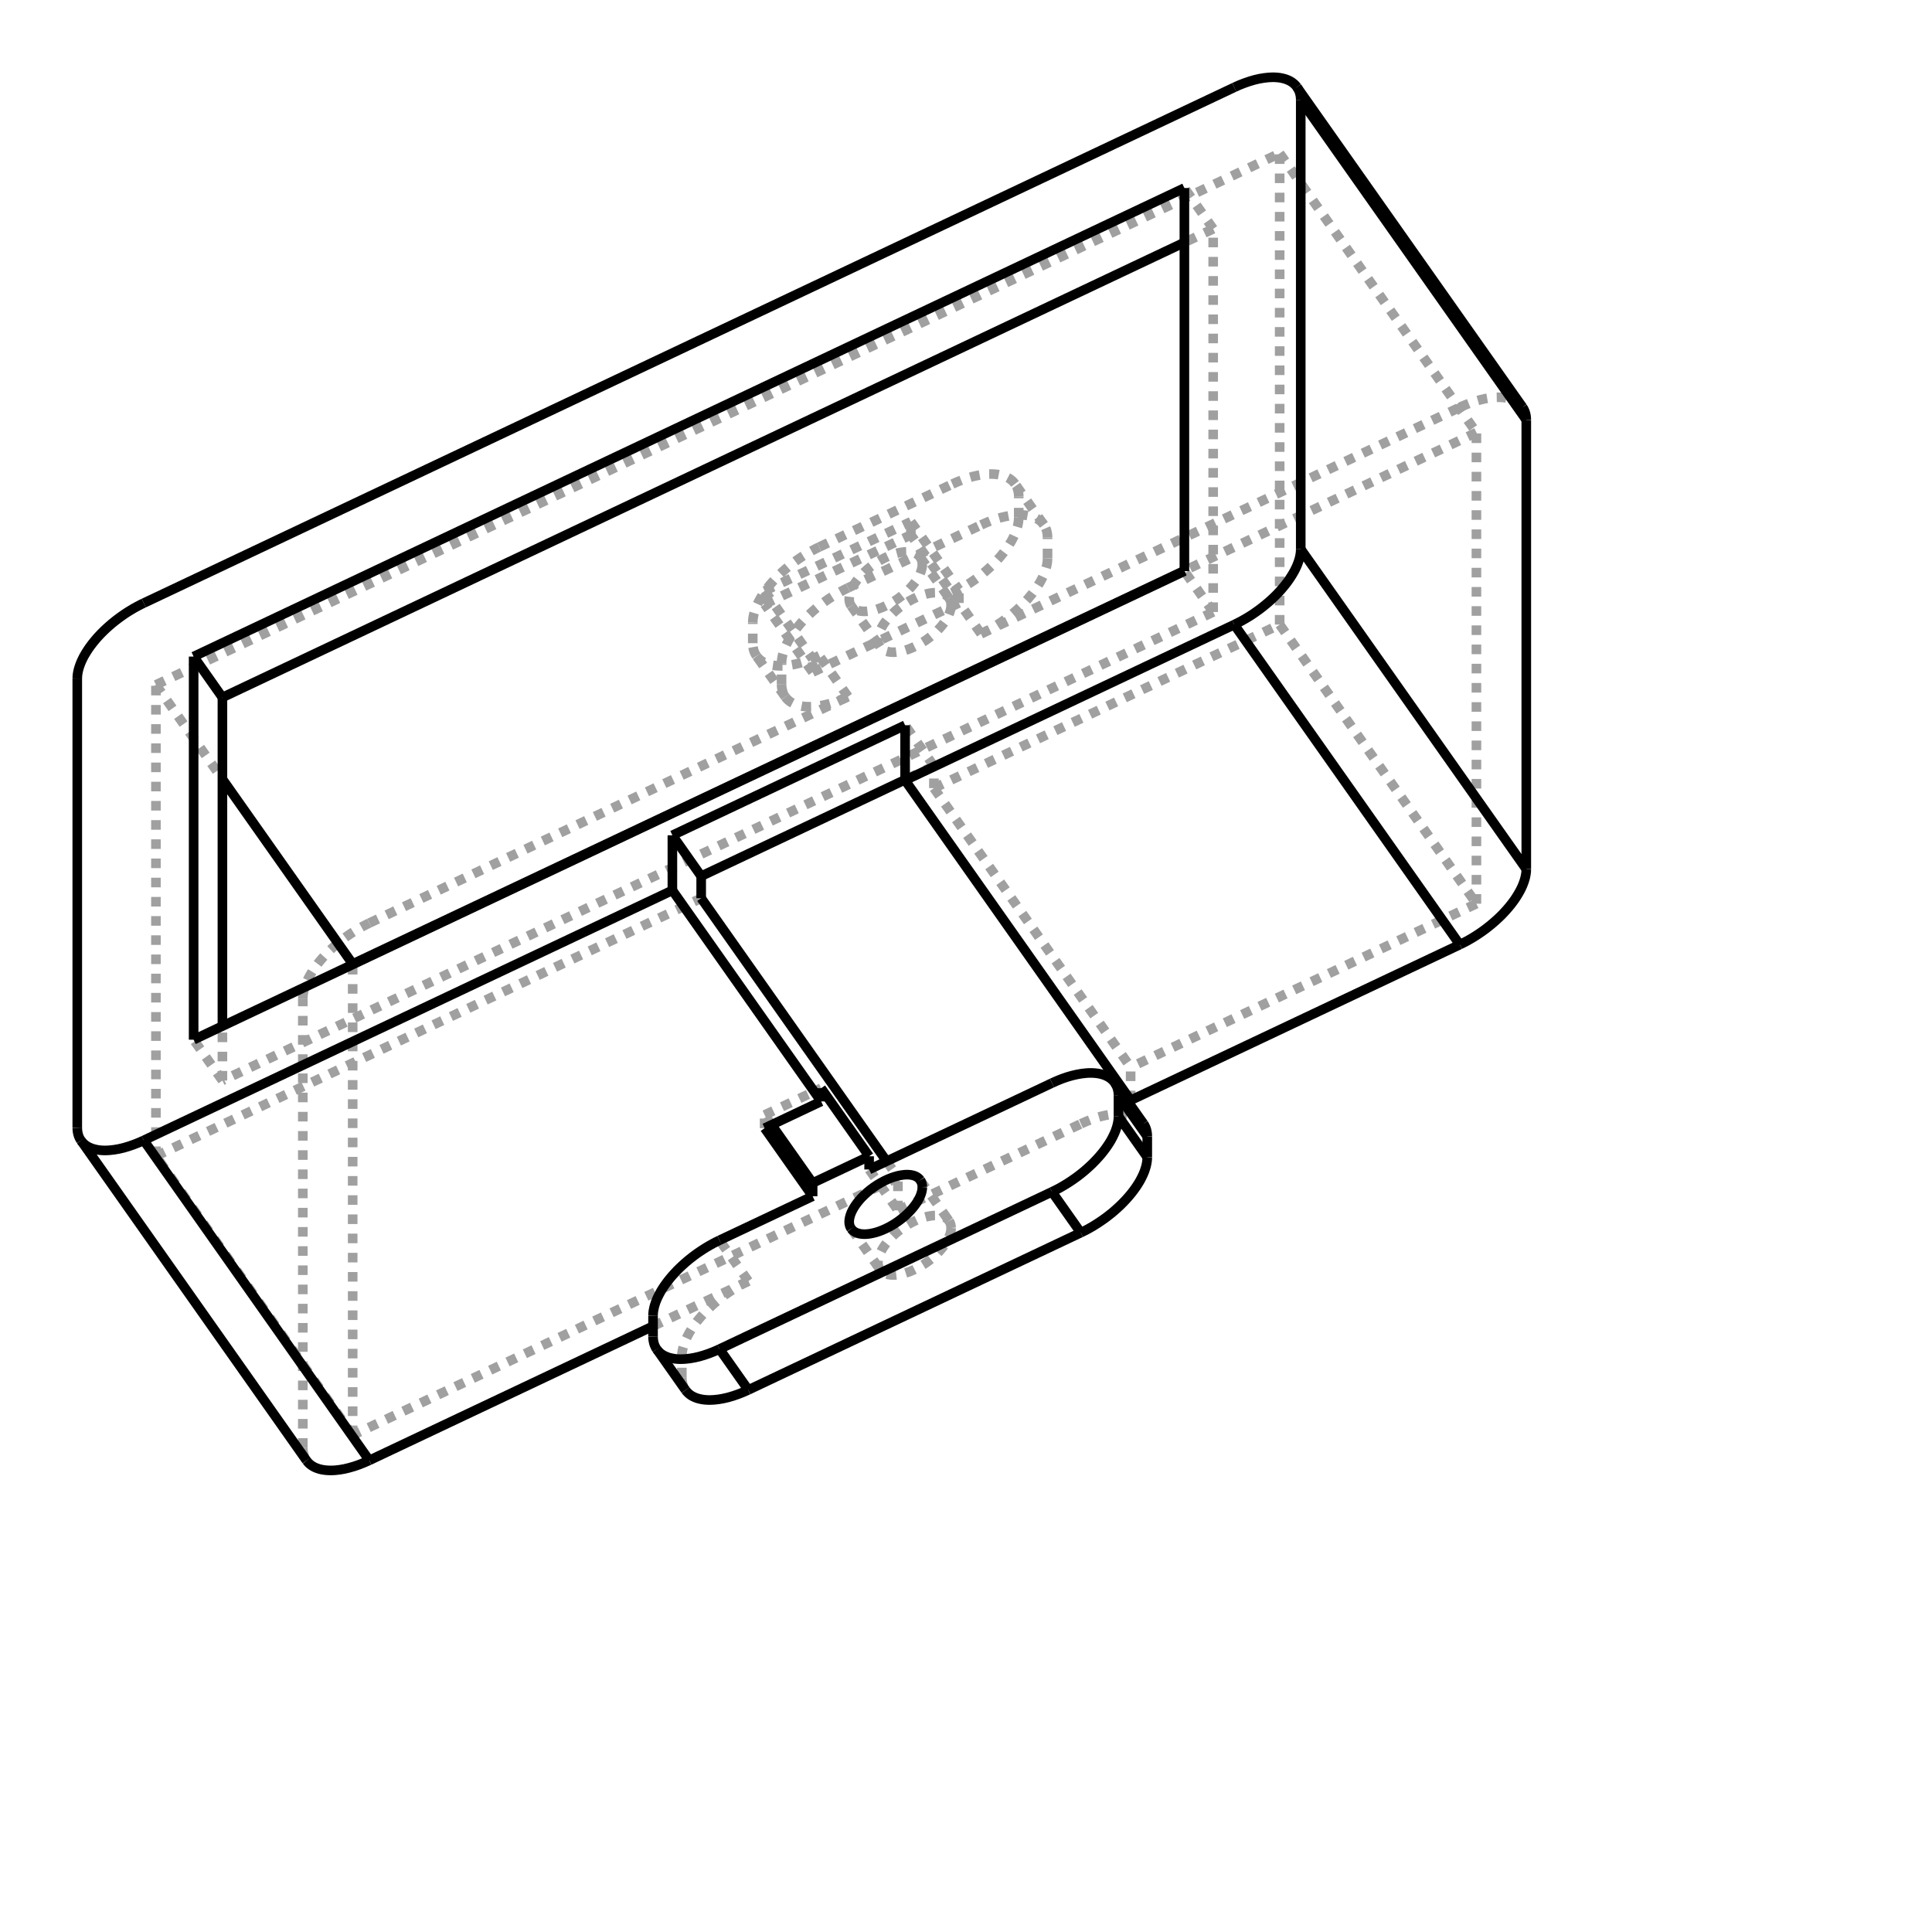
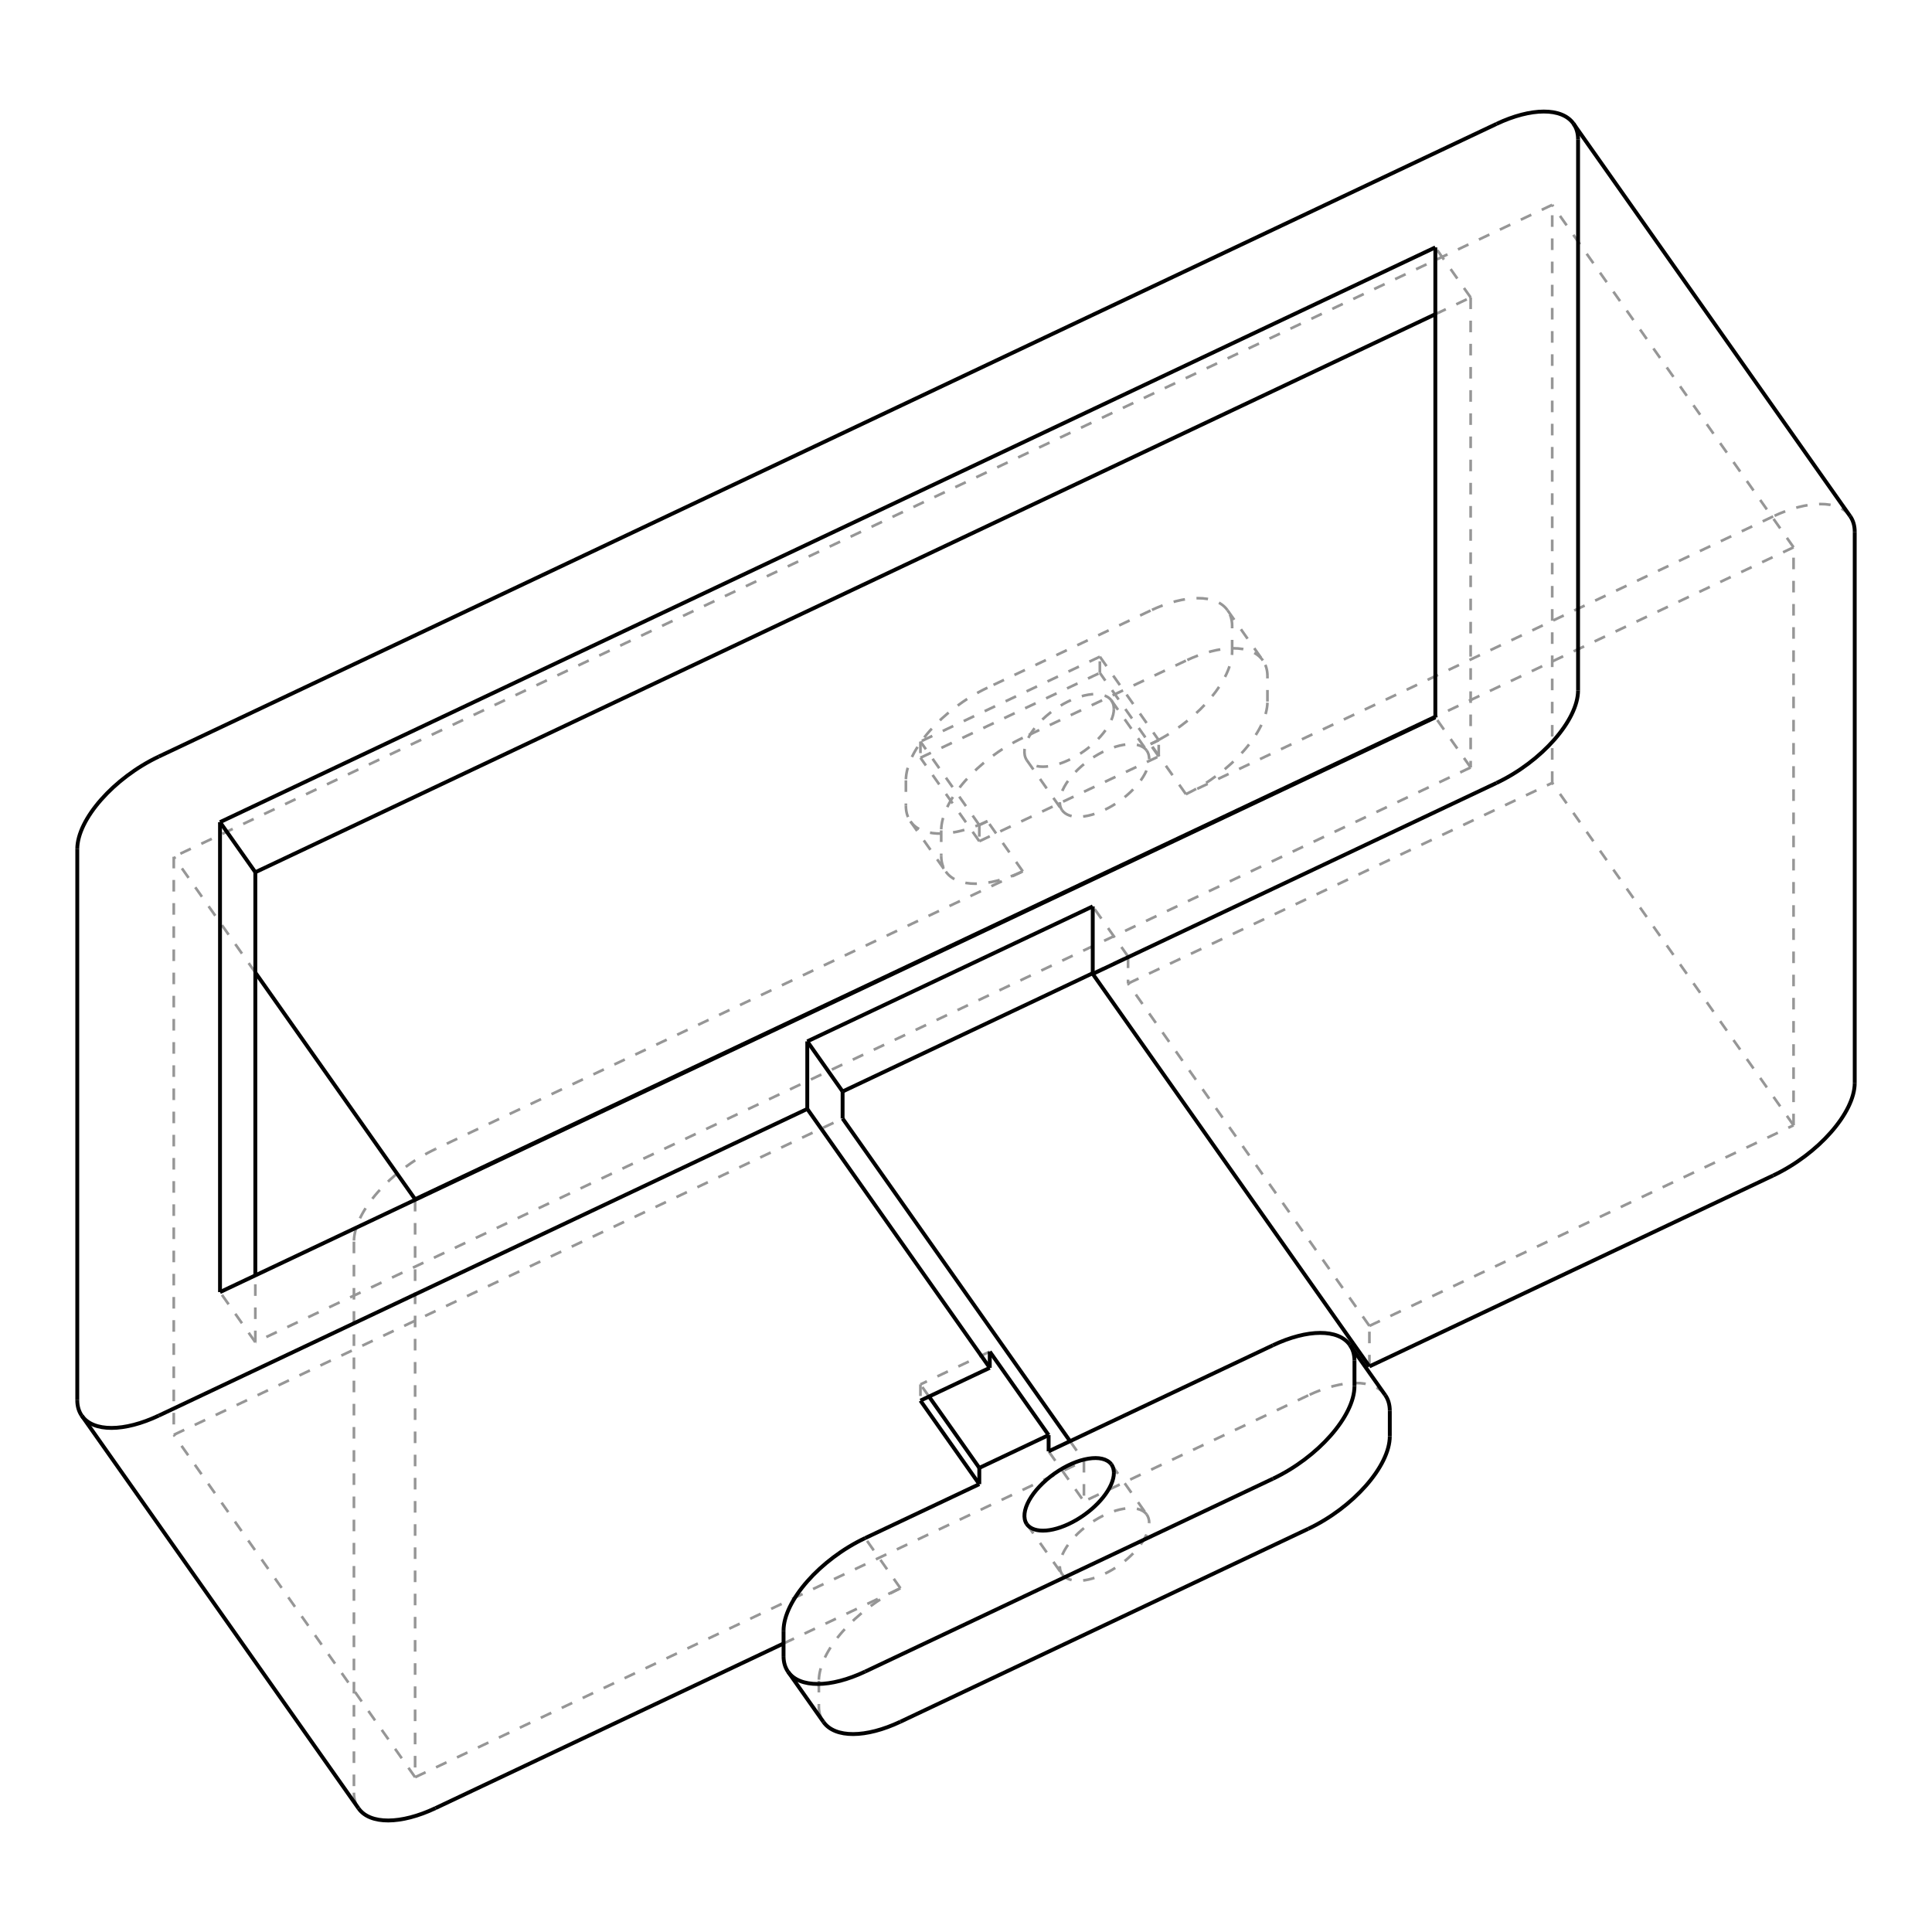
- <svg xmlns="http://www.w3.org/2000/svg" width="500.0" height="500.0">
-   <g transform="scale(9.935161, -9.935161)   translate(23.82292,-24.3257)" stroke-width="0.25" fill="none">
-     <g stroke="rgb(160,160,160)" fill="none" stroke-dasharray="0.25,0.25">
-       <path d="M-15.935,-13.387 L-15.935,-1.686 " />
-       <path d="M-15.935,-13.387 L-15.933,-13.434 L-15.929,-13.48 L-15.921,-13.525 L-15.91,-13.567 L-15.897,-13.608 L-15.88,-13.647 L-15.86,-13.685 L-15.838,-13.72 " />
-       <path d="M-15.935,-1.686 L-15.933,-1.628 L-15.927,-1.569 L-15.916,-1.509 L-15.902,-1.446 L-15.883,-1.382 L-15.86,-1.317 L-15.834,-1.251 L-15.803,-1.184 L-15.769,-1.117 L-15.73,-1.048 L-15.688,-0.979 L-15.643,-0.91 L-15.594,-0.841 L-15.542,-0.772 L-15.486,-0.703 L-15.428,-0.635 L-15.366,-0.567 L-15.302,-0.499 L-15.235,-0.433 L-15.165,-0.368 L-15.093,-0.304 L-15.019,-0.241 L-14.943,-0.18 L-14.866,-0.12 L-14.786,-0.062 L-14.706,-0.007 L-14.624,0.047 L-14.541,0.099 L-14.457,0.148 L-14.373,0.195 L-14.288,0.239 L-14.203,0.281 " />
-       <path d="M-6.812,-10.219 L-4.33,-9.046 " />
-       <path d="M-14.203,0.281 L-1.732,6.178 " />
-       <path d="M-6.062,-11.012 L-6.06,-10.955 L-6.054,-10.895 L-6.043,-10.835 L-6.029,-10.772 L-6.01,-10.709 L-5.988,-10.644 L-5.961,-10.577 L-5.93,-10.51 L-5.896,-10.443 L-5.858,-10.374 L-5.816,-10.306 L-5.77,-10.236 L-5.721,-10.167 L-5.669,-10.098 L-5.613,-10.029 L-5.555,-9.961 L-5.493,-9.893 L-5.429,-9.826 L-5.362,-9.759 L-5.292,-9.694 L-5.221,-9.63 L-5.147,-9.567 L-5.071,-9.506 L-4.993,-9.446 L-4.914,-9.389 L-4.833,-9.333 L-4.751,-9.279 L-4.668,-9.227 L-4.584,-9.178 L-4.5,-9.131 L-4.415,-9.087 L-4.33,-9.046 " />
-       <path d="M-3.464,6.506 L-3.463,6.459 L-3.458,6.413 L-3.45,6.369 L-3.44,6.326 L-3.426,6.285 L-3.409,6.246 L-3.389,6.209 L-3.367,6.173 " />
-       <path d="M-3.367,6.173 L-3.344,6.143 L-3.318,6.114 L-3.29,6.087 L-3.259,6.062 L-3.227,6.039 L-3.192,6.018 L-3.155,5.999 L-3.116,5.981 L-3.075,5.966 L-3.031,5.953 L-2.986,5.941 L-2.939,5.932 L-2.891,5.925 L-2.84,5.92 L-2.788,5.917 L-2.734,5.916 L-2.679,5.917 L-2.622,5.921 L-2.505,5.933 L-2.384,5.955 L-2.258,5.984 L-2.129,6.021 L-1.998,6.066 L-1.866,6.119 L-1.732,6.178 " />
-       <path d="M-6.062,-11.552 L-6.062,-11.012 " />
-       <path d="M-3.464,6.506 L-3.464,7.047 " />
-       <path d="M-6.062,-11.552 L-6.061,-11.6 L-6.056,-11.646 L-6.048,-11.69 L-6.038,-11.733 L-6.024,-11.774 L-6.007,-11.813 L-5.988,-11.85 L-5.965,-11.885 " />
-       <path d="M-3.464,7.047 L-3.462,7.104 L-3.456,7.163 L-3.445,7.224 L-3.431,7.286 L-3.412,7.35 L-3.39,7.415 L-3.363,7.481 L-3.332,7.548 L-3.298,7.616 L-3.26,7.684 L-3.218,7.753 L-3.172,7.822 L-3.123,7.891 L-3.071,7.961 L-3.015,8.029 L-2.957,8.098 L-2.895,8.166 L-2.831,8.233 L-2.764,8.299 L-2.694,8.365 L-2.623,8.429 L-2.549,8.492 L-2.473,8.553 L-2.395,8.612 L-2.316,8.67 L-2.235,8.726 L-2.153,8.78 L-2.07,8.831 L-1.986,8.881 L-1.902,8.927 L-1.817,8.972 L-1.732,9.013 " />
-       <path d="M-1.732,9.013 L1.732,10.651 " />
-       <path d="M3.464,10.323 L3.463,10.371 L3.458,10.417 L3.45,10.461 L3.44,10.504 L3.426,10.545 L3.409,10.584 L3.389,10.621 L3.367,10.657 " />
-       <path d="M3.367,10.657 L3.344,10.687 L3.318,10.716 L3.29,10.743 L3.259,10.768 L3.227,10.791 L3.192,10.812 L3.155,10.831 L3.116,10.849 L3.075,10.864 L3.031,10.877 L2.986,10.889 L2.939,10.898 L2.891,10.905 L2.84,10.91 L2.788,10.913 L2.734,10.914 L2.679,10.913 L2.622,10.909 L2.505,10.897 L2.384,10.875 L2.258,10.846 L2.129,10.809 L1.998,10.764 L1.866,10.711 L1.732,10.651 " />
-       <path d="M3.464,9.783 L3.464,10.323 " />
-       <path d="M5.965,-4.945 L5.942,-4.914 L5.916,-4.886 L5.888,-4.859 L5.858,-4.834 L5.825,-4.81 L5.79,-4.789 L5.753,-4.77 L5.714,-4.753 L5.673,-4.737 L5.63,-4.724 L5.584,-4.713 L5.537,-4.703 L5.489,-4.696 L5.438,-4.691 L5.386,-4.688 L5.332,-4.687 L5.277,-4.689 L5.22,-4.692 L5.103,-4.705 L4.982,-4.726 L4.856,-4.755 L4.727,-4.792 L4.596,-4.838 L4.464,-4.89 L4.33,-4.95 " />
-       <path d="M3.464,9.783 L3.462,9.726 L3.456,9.667 L3.445,9.606 L3.431,9.544 L3.412,9.48 L3.39,9.415 L3.363,9.349 L3.332,9.282 L3.298,9.214 L3.26,9.146 L3.218,9.077 L3.172,9.008 L3.123,8.939 L3.071,8.869 L3.015,8.801 L2.957,8.732 L2.895,8.664 L2.831,8.597 L2.764,8.531 L2.694,8.465 L2.623,8.401 L2.549,8.338 L2.473,8.277 L2.395,8.218 L2.316,8.16 L2.235,8.104 L2.153,8.05 L2.07,7.999 L1.986,7.949 L1.902,7.903 L1.817,7.858 L1.732,7.817 " />
-       <path d="M-0.433,-7.202 L4.33,-4.95 " />
-       <path d="M1.732,7.817 L14.203,13.715 " />
-       <path d="M-0.433,-7.202 L-0.433,-6.342 " />
-       <path d="M15.838,13.72 L15.814,13.75 L15.789,13.779 L15.761,13.806 L15.73,13.831 L15.698,13.854 L15.663,13.875 L15.626,13.895 L15.587,13.912 L15.545,13.927 L15.502,13.941 L15.457,13.952 L15.41,13.961 L15.361,13.968 L15.311,13.973 L15.259,13.976 L15.205,13.977 L15.15,13.976 L15.093,13.973 L14.976,13.96 L14.854,13.939 L14.729,13.909 L14.6,13.872 L14.469,13.827 L14.336,13.774 L14.203,13.715 " />
-       <path d="M-0.433,-6.342 L-14.636,-13.059 " />
-       <path d="M-14.636,-13.059 L-14.636,-0.798 " />
-       <path d="M14.636,13.059 L7.029,9.461 " />
-       <path d="M14.636,0.785 L14.636,13.059 " />
-       <path d="M5.629,-4.335 L5.629,-3.475 " />
-       <path d="M14.636,0.785 L5.629,-3.475 " />
-       <path d="M0.953,-7.661 L0.949,-7.718 L0.938,-7.778 L0.92,-7.841 L0.895,-7.905 L0.863,-7.971 L0.824,-8.039 L0.779,-8.107 L0.728,-8.174 L0.671,-8.242 L0.61,-8.308 L0.543,-8.373 L0.473,-8.436 L0.398,-8.496 L0.321,-8.554 L0.241,-8.608 L0.16,-8.658 L0.077,-8.704 L-0.007,-8.746 L-0.09,-8.782 L-0.173,-8.814 L-0.254,-8.84 L-0.333,-8.86 L-0.41,-8.875 L-0.484,-8.884 L-0.554,-8.887 L-0.62,-8.884 L-0.681,-8.875 L-0.736,-8.86 L-0.786,-8.84 L-0.83,-8.813 L-0.85,-8.798 L-0.868,-8.782 L-0.884,-8.764 L-0.899,-8.745 " />
-       <path d="M-0.899,-8.745 L-0.913,-8.723 L-0.926,-8.698 L-0.936,-8.673 L-0.943,-8.646 L-0.949,-8.618 L-0.952,-8.588 L-0.953,-8.558 L-0.951,-8.526 L-0.947,-8.494 L-0.941,-8.46 L-0.922,-8.39 L-0.895,-8.318 L-0.858,-8.244 L-0.814,-8.168 L-0.761,-8.092 L-0.701,-8.016 L-0.635,-7.941 L-0.562,-7.868 L-0.484,-7.797 L-0.401,-7.729 L-0.315,-7.665 L-0.225,-7.605 L-0.133,-7.55 L-0.04,-7.5 L0.053,-7.456 L0.146,-7.419 L0.238,-7.388 L0.327,-7.364 L0.413,-7.348 L0.495,-7.338 L0.573,-7.337 L0.645,-7.342 L0.678,-7.348 L0.71,-7.355 L0.741,-7.364 L0.769,-7.376 L0.796,-7.388 L0.82,-7.403 L0.843,-7.419 L0.864,-7.437 L0.883,-7.457 L0.899,-7.478 " />
-       <path d="M0.899,-7.478 L0.922,-7.518 L0.939,-7.562 L0.949,-7.61 L0.953,-7.661 " />
-       <path d="M0.953,8.562 L0.949,8.505 L0.938,8.445 L0.92,8.383 L0.895,8.318 L0.863,8.252 L0.824,8.185 L0.779,8.117 L0.728,8.049 L0.671,7.981 L0.61,7.915 L0.543,7.85 L0.473,7.787 L0.398,7.727 L0.321,7.669 L0.241,7.615 L0.16,7.565 L0.077,7.519 L-0.007,7.478 L-0.09,7.441 L-0.173,7.409 L-0.254,7.383 L-0.333,7.363 L-0.41,7.348 L-0.484,7.339 L-0.554,7.336 L-0.62,7.339 L-0.681,7.348 L-0.736,7.363 L-0.786,7.384 L-0.83,7.41 L-0.85,7.425 L-0.868,7.441 L-0.884,7.459 L-0.899,7.478 " />
-       <path d="M-0.899,7.478 L-0.913,7.501 L-0.926,7.525 L-0.936,7.55 L-0.943,7.577 L-0.949,7.605 L-0.952,7.635 L-0.953,7.665 L-0.951,7.697 L-0.947,7.73 L-0.941,7.763 L-0.922,7.833 L-0.895,7.905 L-0.858,7.979 L-0.814,8.055 L-0.761,8.131 L-0.701,8.207 L-0.635,8.282 L-0.562,8.355 L-0.484,8.426 L-0.401,8.494 L-0.315,8.558 L-0.225,8.618 L-0.133,8.673 L-0.04,8.723 L0.053,8.767 L0.146,8.804 L0.238,8.835 L0.327,8.859 L0.413,8.876 L0.495,8.885 L0.573,8.887 L0.645,8.881 L0.678,8.875 L0.71,8.868 L0.741,8.859 L0.769,8.848 L0.796,8.835 L0.82,8.82 L0.843,8.804 L0.864,8.786 L0.883,8.766 L0.899,8.745 " />
-       <path d="M0.899,8.745 L0.922,8.706 L0.939,8.661 L0.949,8.614 L0.953,8.562 " />
-       <path d="M0.203,9.626 L0.199,9.569 L0.188,9.509 L0.17,9.447 L0.145,9.382 L0.113,9.316 L0.074,9.249 L0.029,9.181 L-0.022,9.113 L-0.079,9.045 L-0.14,8.979 L-0.207,8.914 L-0.277,8.851 L-0.352,8.791 L-0.429,8.733 L-0.509,8.679 L-0.59,8.629 L-0.673,8.583 L-0.757,8.542 L-0.84,8.505 L-0.923,8.474 L-1.004,8.447 L-1.083,8.427 L-1.16,8.412 L-1.234,8.403 L-1.304,8.4 L-1.37,8.403 L-1.431,8.412 L-1.486,8.427 L-1.536,8.448 L-1.58,8.474 L-1.6,8.489 L-1.618,8.505 L-1.634,8.523 L-1.649,8.542 " />
-       <path d="M-1.649,8.542 L-1.663,8.565 L-1.676,8.589 L-1.686,8.614 L-1.693,8.641 L-1.699,8.67 L-1.702,8.699 L-1.703,8.73 L-1.701,8.761 L-1.697,8.794 L-1.691,8.827 L-1.672,8.897 L-1.645,8.969 L-1.608,9.043 L-1.564,9.119 L-1.511,9.195 L-1.451,9.271 L-1.385,9.346 L-1.312,9.419 L-1.234,9.49 L-1.151,9.558 L-1.065,9.622 L-0.975,9.682 L-0.883,9.737 L-0.79,9.787 L-0.697,9.831 L-0.604,9.868 L-0.512,9.899 L-0.423,9.923 L-0.337,9.94 L-0.255,9.949 L-0.177,9.951 L-0.105,9.945 L-0.072,9.94 L-0.04,9.932 L-0.009,9.923 L0.019,9.912 L0.046,9.899 L0.07,9.884 L0.093,9.868 L0.114,9.85 L0.133,9.831 L0.149,9.809 " />
-       <path d="M0.149,9.809 L0.172,9.77 L0.189,9.726 L0.199,9.678 L0.203,9.626 " />
-       <path d="M-2.655,7.161 L-2.482,7.243 " />
-       <path d="M-2.655,6.817 L-2.655,7.161 " />
-       <path d="M-2.655,6.817 L1.155,8.619 " />
-       <path d="M1.155,8.619 L1.155,8.963 " />
-       <path d="M0.982,8.881 L1.155,8.963 " />
-       <path d="M2.714,10.847 L2.712,10.79 L2.706,10.731 L2.695,10.67 L2.681,10.608 L2.662,10.544 L2.64,10.479 L2.613,10.413 L2.582,10.346 L2.548,10.278 L2.51,10.21 L2.468,10.141 L2.422,10.072 L2.373,10.003 L2.321,9.934 L2.265,9.865 L2.207,9.796 L2.145,9.728 L2.081,9.661 L2.014,9.595 L1.944,9.529 L1.873,9.465 L1.799,9.402 L1.723,9.341 L1.645,9.282 L1.566,9.224 L1.485,9.168 L1.403,9.114 L1.32,9.063 L1.236,9.014 L1.152,8.967 L1.067,8.922 L0.982,8.881 " />
-       <path d="M2.714,10.847 L2.714,11.388 " />
-       <path d="M2.714,11.388 L2.713,11.435 L2.708,11.481 L2.7,11.526 L2.69,11.568 L2.676,11.609 L2.659,11.648 L2.639,11.685 L2.617,11.721 " />
-       <path d="M2.617,11.721 L2.594,11.751 L2.568,11.78 L2.54,11.807 L2.509,11.832 L2.477,11.855 L2.442,11.876 L2.405,11.895 L2.366,11.913 L2.325,11.928 L2.281,11.941 L2.236,11.953 L2.189,11.962 L2.141,11.969 L2.09,11.974 L2.038,11.977 L1.984,11.978 L1.929,11.977 L1.872,11.973 L1.755,11.961 L1.634,11.939 L1.508,11.91 L1.379,11.873 L1.248,11.828 L1.116,11.775 L0.982,11.716 " />
-       <path d="M-2.482,10.077 L0.982,11.716 " />
-       <path d="M-4.214,8.111 L-4.212,8.168 L-4.206,8.227 L-4.195,8.288 L-4.181,8.351 L-4.162,8.414 L-4.14,8.479 L-4.113,8.545 L-4.082,8.612 L-4.048,8.68 L-4.01,8.748 L-3.968,8.817 L-3.922,8.886 L-3.873,8.956 L-3.821,9.025 L-3.765,9.094 L-3.707,9.162 L-3.645,9.23 L-3.581,9.297 L-3.514,9.364 L-3.444,9.429 L-3.373,9.493 L-3.299,9.556 L-3.223,9.617 L-3.145,9.676 L-3.066,9.734 L-2.985,9.79 L-2.903,9.844 L-2.82,9.895 L-2.736,9.945 L-2.652,9.991 L-2.567,10.036 L-2.482,10.077 " />
-       <path d="M-4.214,7.571 L-4.214,8.111 " />
-       <path d="M-2.482,7.243 L-2.616,7.183 L-2.748,7.13 L-2.879,7.085 L-3.008,7.048 L-3.134,7.019 L-3.255,6.998 L-3.372,6.985 L-3.429,6.981 L-3.484,6.98 L-3.538,6.981 L-3.59,6.984 L-3.641,6.989 L-3.689,6.996 L-3.736,7.005 L-3.781,7.017 L-3.825,7.03 L-3.866,7.045 L-3.905,7.063 L-3.942,7.082 L-3.977,7.103 L-4.009,7.126 L-4.04,7.152 L-4.068,7.178 L-4.094,7.207 L-4.117,7.238 " />
-       <path d="M-4.117,7.238 L-4.139,7.273 L-4.159,7.31 L-4.176,7.349 L-4.19,7.39 L-4.2,7.433 L-4.208,7.477 L-4.213,7.523 L-4.214,7.571 " />
-       <path d="M-0.095,10.392 L-0.095,10.736 " />
-       <path d="M-0.095,10.736 L1.155,8.963 " />
-       <path d="M1.155,8.619 L-0.095,10.392 " />
-       <path d="M-3.905,8.59 L-3.905,8.934 " />
-       <path d="M-3.905,8.934 L-0.095,10.736 " />
-       <path d="M-3.905,8.59 L-0.095,10.392 " />
-       <path d="M-2.655,6.817 L-3.905,8.59 " />
-       <path d="M-3.905,8.934 L-2.655,7.161 " />
-       <path d="M-3.905,-4.717 L-2.433,-4.021 " />
-       <path d="M-3.723,-4.975 L-3.905,-4.717 " />
-       <path d="M-3.905,-5.061 L-3.905,-4.717 " />
-       <path d="M9.511,8.056 L14.636,0.785 " />
-       <path d="M0.504,3.796 L9.511,8.056 " />
-       <path d="M0.504,3.796 L5.629,-3.475 " />
-       <path d="M-19.761,6.487 L9.511,20.331 " />
-       <path d="M9.511,8.056 L9.511,20.331 " />
-       <path d="M0.504,3.796 L0.504,4.37 " />
-       <path d="M0.504,4.37 L-0.246,4.015 " />
-       <path d="M-19.761,-5.788 L-5.558,0.929 " />
-       <path d="M-19.761,-5.788 L-19.761,6.487 " />
-       <path d="M7.779,8.384 L-18.029,-3.821 " />
-       <path d="M7.779,8.384 L7.779,18.364 " />
-       <path d="M-18.029,-3.821 L-18.029,-2.403 " />
-       <path d="M7.779,18.364 L7.029,18.01 " />
-       <path d="M7.779,18.364 L7.029,19.428 " />
-       <path d="M-18.029,-3.821 L-18.779,-2.757 " />
-       <path d="M7.779,8.384 L7.029,9.448 " />
-       <path d="M0.504,4.37 L-0.246,5.434 " />
-       <path d="M9.511,20.331 L14.636,13.059 " />
-       <path d="M-19.761,6.487 L-18.029,4.029 " />
-       <path d="M-14.636,-13.059 L-19.761,-5.788 " />
-       <path d="M-0.728,-5.923 L-0.433,-6.342 " />
-       <path d="M-1.183,-6.138 L-0.433,-7.202 " />
-       <path d="M1.732,7.817 L0.982,8.881 " />
-       <path d="M-1.732,6.178 L-2.482,7.243 " />
-       <path d="M-4.33,-9.046 L-5.08,-7.981 " />
-       <path d="M-1.649,8.542 L-0.899,7.478 " />
-       <path d="M0.149,9.809 L0.899,8.745 " />
-       <path d="M-1.649,-7.681 L-0.899,-8.745 " />
-       <path d="M0.149,-6.414 L0.899,-7.478 " />
-       <path d="M3.367,10.657 L2.617,11.721 " />
-       <path d="M-3.367,6.173 L-4.117,7.238 " />
+ <svg xmlns="http://www.w3.org/2000/svg" width="500" height="500" viewBox="0 0 500 500">
+   <g transform="translate(285.800,300.793) scale(12.1871)">
+     <g fill="none" stroke="rgb(150, 150, 150)" stroke-dasharray="0.246,0.246" stroke-linecap="butt" stroke-linejoin="miter" stroke-width="0.057" transform="scale(1, -1)">
+       <path id="1" d=" M -6.812 -10.219 L -4.33 -9.046 " />
+       <path id="2" d=" M -4.33 -9.046 L -5.08 -7.981 " />
+       <path d="M-15.935 -13.387 A2 0.993 35.177 0 1 -15.838 -13.72" />
+       <path id="4" d=" M -15.935 -1.686 L -15.935 -13.387 " />
+       <path d="M-14.203 0.281 A2 0.993 35.177 0 1 -15.935 -1.686" />
+       <path d="M-4.33 -9.046 A2 0.993 35.177 0 1 -6.062 -11.012" />
+       <path id="7" d=" M -1.732 6.178 L -14.203 0.281 " />
+       <path id="8" d=" M -6.062 -11.012 L -6.062 -11.552 " />
+       <path d="M-3.464 6.506 A2 0.993 35.177 0 1 -3.367 6.173" />
+       <path d="M-3.367 6.173 A2 0.993 35.177 0 1 -1.732 6.178" />
+       <path d="M-6.062 -11.552 A2 0.993 35.177 0 1 -5.965 -11.885" />
+       <path id="12" d=" M -3.464 7.047 L -3.464 6.506 " />
+       <path d="M-1.732 9.013 A2 0.993 35.177 0 1 -3.464 7.047" />
+       <path id="14" d=" M 1.732 10.652 L -1.732 9.013 " />
+       <path d="M3.464 10.323 A2 0.993 35.177 0 1 3.367 10.656" />
+       <path d="M3.367 10.656 A2 0.993 35.177 0 1 1.732 10.652" />
+       <path d="M5.965 -4.945 A2 0.993 35.177 0 1 4.33 -4.95" />
+       <path id="18" d=" M 3.464 9.783 L 3.464 10.323 " />
+       <path id="19" d=" M 4.33 -4.95 L -0.433 -7.202 " />
+       <path d="M1.732 7.817 A2 0.993 35.177 0 1 3.464 9.783" />
+       <path id="21" d=" M -0.433 -6.342 L -0.433 -7.202 " />
+       <path id="22" d=" M 14.203 13.715 L 1.732 7.817 " />
+       <path id="23" d=" M -14.636 -13.059 L -0.433 -6.342 " />
+       <path d="M15.838 13.72 A2 0.993 35.177 0 1 14.203 13.715" />
+       <path id="25" d=" M -14.636 -0.798 L -14.636 -13.059 " />
+       <path id="26" d=" M 14.636 13.059 L 7.029 9.461 " />
+       <path id="27" d=" M 14.636 0.785 L 14.636 13.059 " />
+       <path id="28" d=" M 5.629 -3.475 L 14.636 0.785 " />
+       <path id="29" d=" M 5.629 -4.335 L 5.629 -3.475 " />
+       <path d="M0.953 -7.661 A1.1 0.546 35.177 0 1 0.899 -7.478" />
+       <path d="M0.899 -7.478 A1.1 0.546 35.177 0 1 -0.899 -8.745" />
+       <path d="M-0.899 -8.745 A1.1 0.546 35.177 0 1 0.953 -7.661" />
+       <path d="M0.953 8.562 A1.1 0.546 35.177 0 1 0.899 8.745" />
+       <path d="M0.899 8.745 A1.1 0.546 35.177 0 1 -0.899 7.478" />
+       <path d="M-0.899 7.478 A1.1 0.546 35.177 0 1 0.953 8.562" />
+       <path id="36" d=" M -3.905 -4.717 L -3.905 -5.061 " />
+       <path id="37" d=" M -3.723 -4.975 L -3.905 -4.717 " />
+       <path id="38" d=" M -2.433 -4.021 L -3.905 -4.717 " />
+       <path id="39" d=" M -0.728 -5.923 L -0.433 -6.342 " />
+       <path id="40" d=" M -1.183 -6.138 L -0.433 -7.202 " />
+       <path id="41" d=" M 1.732 7.817 L 0.982 8.881 " />
+       <path id="42" d=" M 1.155 8.963 L 0.982 8.881 " />
+       <path id="43" d=" M -0.095 10.736 L 1.155 8.963 " />
+       <path id="44" d=" M -0.095 10.736 L -3.905 8.934 " />
+       <path id="45" d=" M -2.655 7.161 L -3.905 8.934 " />
+       <path id="46" d=" M -2.482 7.243 L -2.655 7.161 " />
+       <path id="47" d=" M -1.732 6.178 L -2.482 7.243 " />
+       <path d="M-4.214 7.571 A2 0.993 35.177 0 1 -4.117 7.238" />
+       <path d="M-4.117 7.238 A2 0.993 35.177 0 1 -2.655 7.166" />
+       <path d="M-2.655 7.166 A2 0.993 35.177 0 1 -2.482 7.243" />
+       <path id="51" d=" M -4.214 8.111 L -4.214 7.571 " />
+       <path d="M-2.482 10.077 A2 0.993 35.177 0 1 -4.214 8.111" />
+       <path id="53" d=" M 0.982 11.716 L -2.482 10.077 " />
+       <path d="M2.714 11.388 A2 0.993 35.177 0 1 2.617 11.721" />
+       <path d="M2.617 11.721 A2 0.993 35.177 0 1 0.982 11.716" />
+       <path id="56" d=" M 2.714 10.847 L 2.714 11.388 " />
+       <path d="M0.982 8.881 A2 0.993 35.177 0 1 1.155 8.969" />
+       <path d="M1.155 8.969 A2 0.993 35.177 0 1 2.714 10.847" />
+       <path id="59" d=" M -19.761 -5.788 L -5.558 0.929 " />
+       <path id="60" d=" M -14.636 -13.059 L -19.761 -5.788 " />
+       <path id="61" d=" M -18.029 4.029 L -19.761 6.487 " />
+       <path id="62" d=" M -19.761 6.487 L -19.761 -5.788 " />
+       <path id="63" d=" M 14.636 13.059 L 9.511 20.331 " />
+       <path id="64" d=" M 9.511 20.331 L -19.761 6.487 " />
+       <path id="65" d=" M 14.636 0.785 L 9.511 8.056 " />
+       <path id="66" d=" M 9.511 8.056 L 9.511 20.331 " />
+       <path id="67" d=" M 0.504 3.796 L 9.511 8.056 " />
+       <path id="68" d=" M 5.629 -3.475 L 0.504 3.796 " />
+       <path id="69" d=" M 0.504 4.37 L 0.504 3.796 " />
+       <path id="70" d=" M 0.504 4.37 L -0.246 5.434 " />
+       <path d="M0.203 9.626 A1.1 0.546 -144.823 0 0 -1.649 8.542" />
+       <path d="M-1.649 8.542 A1.1 0.546 -144.823 0 0 0.149 9.809" />
+       <path d="M0.149 9.809 A1.1 0.546 -144.823 0 0 0.203 9.626" />
+       <path id="74" d=" M -0.246 4.015 L 0.504 4.37 " />
+       <path id="75" d=" M 7.779 18.364 L 7.779 8.384 " />
+       <path id="76" d=" M 7.029 18.009 L 7.779 18.364 " />
+       <path id="77" d=" M 7.779 8.384 L -18.029 -3.821 " />
+       <path id="78" d=" M -18.029 -3.821 L -18.029 -2.403 " />
+       <path id="79" d=" M 7.779 18.364 L 7.029 19.428 " />
+       <path id="80" d=" M 7.779 8.384 L 7.029 9.448 " />
+       <path id="81" d=" M -18.029 -3.821 L -18.779 -2.757 " />
+       <path id="82" d=" M 1.155 8.619 L 1.155 8.963 " />
+       <path id="83" d=" M -0.095 10.392 L -0.095 10.736 " />
+       <path id="84" d=" M 1.155 8.619 L -0.095 10.392 " />
+       <path id="85" d=" M -3.905 8.934 L -3.905 8.59 " />
+       <path id="86" d=" M -3.905 8.59 L -0.095 10.392 " />
+       <path id="87" d=" M -2.655 7.161 L -2.655 6.817 " />
+       <path id="88" d=" M -2.655 6.817 L -3.905 8.59 " />
+       <path id="89" d=" M -2.655 6.817 L 1.155 8.619 " />
    </g>
-     <g stroke="rgb(0,0,0)" fill="none">
-       <path d="M-21.81,-5.051 L-21.81,6.65 " />
-       <path d="M-15.838,-13.72 L-15.814,-13.75 L-15.789,-13.779 L-15.761,-13.806 L-15.73,-13.831 L-15.698,-13.854 L-15.663,-13.875 L-15.626,-13.895 L-15.587,-13.912 L-15.545,-13.927 L-15.502,-13.941 L-15.457,-13.952 L-15.41,-13.961 L-15.361,-13.968 L-15.311,-13.973 L-15.259,-13.976 L-15.205,-13.977 L-15.15,-13.976 L-15.093,-13.973 L-14.976,-13.96 L-14.854,-13.939 L-14.729,-13.909 L-14.6,-13.872 L-14.469,-13.827 L-14.336,-13.774 L-14.203,-13.715 " />
-       <path d="M-14.203,-13.715 L-6.812,-10.219 " />
-       <path d="M-5.965,-11.885 L-5.942,-11.916 L-5.916,-11.944 L-5.888,-11.971 L-5.858,-11.996 L-5.825,-12.02 L-5.79,-12.041 L-5.753,-12.06 L-5.714,-12.077 L-5.673,-12.093 L-5.63,-12.106 L-5.584,-12.117 L-5.537,-12.127 L-5.489,-12.134 L-5.438,-12.139 L-5.386,-12.142 L-5.332,-12.143 L-5.277,-12.141 L-5.22,-12.138 L-5.103,-12.125 L-4.982,-12.104 L-4.856,-12.075 L-4.727,-12.037 L-4.596,-11.992 L-4.464,-11.94 L-4.33,-11.88 " />
-       <path d="M-4.33,-11.88 L4.33,-7.784 " />
-       <path d="M6.062,-5.818 L6.06,-5.875 L6.054,-5.935 L6.043,-5.995 L6.029,-6.058 L6.01,-6.121 L5.988,-6.186 L5.961,-6.252 L5.93,-6.319 L5.896,-6.387 L5.858,-6.456 L5.816,-6.524 L5.77,-6.594 L5.721,-6.663 L5.669,-6.732 L5.613,-6.801 L5.555,-6.869 L5.493,-6.937 L5.429,-7.004 L5.362,-7.071 L5.292,-7.136 L5.221,-7.2 L5.147,-7.263 L5.071,-7.324 L4.993,-7.384 L4.914,-7.441 L4.833,-7.497 L4.751,-7.551 L4.668,-7.603 L4.584,-7.652 L4.5,-7.699 L4.415,-7.743 L4.33,-7.784 " />
-       <path d="M6.062,-5.818 L6.062,-5.278 " />
-       <path d="M6.062,-5.278 L6.061,-5.23 L6.056,-5.184 L6.048,-5.14 L6.038,-5.097 L6.024,-5.056 L6.007,-5.017 L5.988,-4.98 L5.965,-4.945 " />
-       <path d="M15.935,13.387 L15.933,13.434 L15.929,13.48 L15.921,13.525 L15.91,13.567 L15.897,13.608 L15.88,13.647 L15.86,13.685 L15.838,13.72 " />
-       <path d="M15.935,1.686 L15.935,13.387 " />
-       <path d="M-14.636,-0.798 L-14.636,-0.785 " />
-       <path d="M15.935,1.686 L15.933,1.628 L15.927,1.569 L15.916,1.509 L15.902,1.446 L15.883,1.382 L15.86,1.317 L15.834,1.251 L15.803,1.184 L15.769,1.117 L15.73,1.048 L15.688,0.979 L15.643,0.91 L15.594,0.841 L15.542,0.772 L15.486,0.703 L15.428,0.635 L15.366,0.567 L15.302,0.499 L15.235,0.433 L15.165,0.368 L15.093,0.304 L15.019,0.241 L14.943,0.18 L14.866,0.12 L14.786,0.062 L14.706,0.007 L14.624,-0.047 L14.541,-0.099 L14.457,-0.148 L14.373,-0.195 L14.288,-0.239 L14.203,-0.281 " />
-       <path d="M7.029,9.461 L-14.636,-0.785 " />
-       <path d="M5.629,-4.335 L14.203,-0.281 " />
-       <path d="M0.203,-6.597 L0.199,-6.654 L0.188,-6.714 L0.17,-6.776 L0.145,-6.841 L0.113,-6.907 L0.074,-6.975 L0.029,-7.042 L-0.022,-7.11 L-0.079,-7.178 L-0.14,-7.244 L-0.207,-7.309 L-0.277,-7.372 L-0.352,-7.432 L-0.429,-7.49 L-0.509,-7.544 L-0.59,-7.594 L-0.673,-7.64 L-0.757,-7.682 L-0.84,-7.718 L-0.923,-7.75 L-1.004,-7.776 L-1.083,-7.796 L-1.16,-7.811 L-1.234,-7.82 L-1.304,-7.823 L-1.37,-7.82 L-1.431,-7.811 L-1.486,-7.796 L-1.536,-7.776 L-1.58,-7.749 L-1.6,-7.734 L-1.618,-7.718 L-1.634,-7.7 L-1.649,-7.681 " />
-       <path d="M-1.649,-7.681 L-1.663,-7.659 L-1.676,-7.634 L-1.686,-7.609 L-1.693,-7.582 L-1.699,-7.554 L-1.702,-7.524 L-1.703,-7.494 L-1.701,-7.462 L-1.697,-7.429 L-1.691,-7.396 L-1.672,-7.326 L-1.645,-7.254 L-1.608,-7.18 L-1.564,-7.104 L-1.511,-7.028 L-1.451,-6.952 L-1.385,-6.877 L-1.312,-6.804 L-1.234,-6.733 L-1.151,-6.665 L-1.065,-6.601 L-0.975,-6.541 L-0.883,-6.486 L-0.79,-6.436 L-0.697,-6.392 L-0.604,-6.355 L-0.512,-6.324 L-0.423,-6.3 L-0.337,-6.284 L-0.255,-6.274 L-0.177,-6.272 L-0.105,-6.278 L-0.072,-6.284 L-0.04,-6.291 L-0.009,-6.3 L0.019,-6.311 L0.046,-6.324 L0.07,-6.339 L0.093,-6.355 L0.114,-6.373 L0.133,-6.393 L0.149,-6.414 " />
-       <path d="M0.149,-6.414 L0.172,-6.454 L0.189,-6.498 L0.199,-6.545 L0.203,-6.597 " />
-       <path d="M-2.655,-6.835 L-2.655,-6.49 " />
-       <path d="M-5.08,-7.981 L-2.655,-6.835 " />
-       <path d="M-6.812,-9.948 L-6.81,-9.89 L-6.804,-9.831 L-6.793,-9.771 L-6.779,-9.708 L-6.76,-9.644 L-6.738,-9.579 L-6.711,-9.513 L-6.68,-9.446 L-6.646,-9.379 L-6.608,-9.31 L-6.566,-9.241 L-6.52,-9.172 L-6.471,-9.103 L-6.419,-9.034 L-6.363,-8.965 L-6.305,-8.897 L-6.243,-8.829 L-6.179,-8.761 L-6.112,-8.695 L-6.042,-8.63 L-5.971,-8.566 L-5.897,-8.503 L-5.821,-8.442 L-5.743,-8.382 L-5.664,-8.324 L-5.583,-8.269 L-5.501,-8.215 L-5.418,-8.163 L-5.334,-8.114 L-5.25,-8.067 L-5.165,-8.023 L-5.08,-7.981 " />
-       <path d="M-6.812,-10.488 L-6.812,-9.948 " />
-       <path d="M-6.812,-10.488 L-6.811,-10.536 L-6.806,-10.582 L-6.798,-10.626 L-6.788,-10.669 L-6.774,-10.71 L-6.757,-10.749 L-6.738,-10.786 L-6.715,-10.821 " />
-       <path d="M-6.715,-10.821 L-6.692,-10.852 L-6.666,-10.88 L-6.638,-10.907 L-6.608,-10.932 L-6.575,-10.955 L-6.54,-10.977 L-6.503,-10.996 L-6.464,-11.013 L-6.423,-11.029 L-6.38,-11.042 L-6.334,-11.053 L-6.287,-11.062 L-6.239,-11.07 L-6.188,-11.075 L-6.136,-11.078 L-6.082,-11.079 L-6.027,-11.077 L-5.97,-11.074 L-5.853,-11.061 L-5.732,-11.04 L-5.606,-11.011 L-5.477,-10.973 L-5.346,-10.928 L-5.214,-10.876 L-5.08,-10.816 " />
-       <path d="M-5.08,-10.816 L3.58,-6.72 " />
-       <path d="M5.312,-4.754 L5.31,-4.811 L5.304,-4.87 L5.293,-4.931 L5.279,-4.994 L5.26,-5.057 L5.238,-5.122 L5.211,-5.188 L5.18,-5.255 L5.146,-5.323 L5.108,-5.392 L5.066,-5.46 L5.02,-5.529 L4.971,-5.599 L4.919,-5.668 L4.863,-5.737 L4.805,-5.805 L4.743,-5.873 L4.679,-5.94 L4.612,-6.007 L4.542,-6.072 L4.471,-6.136 L4.397,-6.199 L4.321,-6.26 L4.243,-6.32 L4.164,-6.377 L4.083,-6.433 L4.001,-6.487 L3.918,-6.538 L3.834,-6.588 L3.75,-6.635 L3.665,-6.679 L3.58,-6.72 " />
-       <path d="M5.312,-4.754 L5.312,-4.214 " />
-       <path d="M5.312,-4.214 L5.311,-4.166 L5.306,-4.12 L5.298,-4.076 L5.288,-4.033 L5.274,-3.992 L5.257,-3.953 L5.238,-3.916 L5.215,-3.881 " />
-       <path d="M5.215,-3.881 L5.192,-3.85 L5.166,-3.821 L5.138,-3.795 L5.108,-3.77 L5.075,-3.746 L5.04,-3.725 L5.003,-3.706 L4.964,-3.688 L4.923,-3.673 L4.88,-3.66 L4.834,-3.648 L4.787,-3.639 L4.739,-3.632 L4.688,-3.627 L4.636,-3.624 L4.582,-3.623 L4.527,-3.624 L4.47,-3.628 L4.353,-3.641 L4.232,-3.662 L4.106,-3.691 L3.977,-3.728 L3.846,-3.773 L3.714,-3.826 L3.58,-3.886 " />
-       <path d="M-1.183,-6.138 L3.58,-3.886 " />
-       <path d="M-1.183,-5.794 L-1.183,-6.138 " />
-       <path d="M-2.655,-6.49 L-1.183,-5.794 " />
-       <path d="M-1.183,-5.794 L-2.433,-4.021 " />
-       <path d="M-2.655,-6.49 L-3.723,-4.975 " />
-       <path d="M-2.433,-4.021 L-2.433,-4.365 " />
-       <path d="M-3.905,-5.061 L-2.433,-4.365 " />
-       <path d="M-3.905,-5.061 L-2.655,-6.835 " />
-       <path d="M-0.246,4.015 L-5.558,1.503 " />
-       <path d="M-5.558,0.929 L-5.558,1.503 " />
-       <path d="M-18.029,-2.403 L-18.029,6.159 " />
-       <path d="M7.029,18.01 L-18.029,6.159 " />
-       <path d="M7.029,19.428 L-18.779,7.223 " />
-       <path d="M-18.029,6.159 L-18.779,7.223 " />
-       <path d="M-18.779,-2.757 L-18.779,7.223 " />
-       <path d="M7.029,9.448 L7.029,19.428 " />
-       <path d="M7.029,9.448 L-18.779,-2.757 " />
-       <path d="M-0.246,5.434 L-6.308,2.567 " />
-       <path d="M-5.558,1.503 L-6.308,2.567 " />
-       <path d="M-0.246,4 L5.629,-4.335 " />
-       <path d="M-0.246,4 L-0.246,5.434 " />
-       <path d="M-0.246,4 L8.328,8.055 " />
-       <path d="M-18.029,4.029 L-14.636,-0.785 " />
-       <path d="M10.06,10.021 L10.058,9.964 L10.052,9.905 L10.041,9.844 L10.027,9.782 L10.008,9.718 L9.985,9.653 L9.959,9.587 L9.928,9.52 L9.894,9.452 L9.855,9.384 L9.813,9.315 L9.768,9.246 L9.719,9.177 L9.667,9.108 L9.611,9.039 L9.553,8.97 L9.491,8.902 L9.427,8.835 L9.36,8.769 L9.29,8.703 L9.218,8.639 L9.144,8.577 L9.068,8.515 L8.991,8.456 L8.911,8.398 L8.831,8.342 L8.749,8.288 L8.666,8.237 L8.582,8.188 L8.498,8.141 L8.413,8.097 L8.328,8.055 " />
-       <path d="M10.06,10.021 L10.06,21.722 " />
-       <path d="M-5.558,0.929 L-0.728,-5.923 " />
-       <path d="M10.06,21.722 L10.058,21.77 L10.054,21.816 L10.046,21.86 L10.035,21.903 L10.022,21.944 L10.005,21.983 L9.985,22.02 L9.963,22.055 " />
-       <path d="M9.963,22.055 L9.939,22.086 L9.914,22.114 L9.886,22.141 L9.855,22.166 L9.823,22.19 L9.788,22.211 L9.751,22.23 L9.712,22.247 L9.67,22.263 L9.627,22.276 L9.582,22.287 L9.535,22.297 L9.486,22.304 L9.436,22.309 L9.384,22.312 L9.33,22.313 L9.275,22.311 L9.218,22.308 L9.101,22.295 L8.979,22.274 L8.854,22.245 L8.725,22.207 L8.594,22.162 L8.461,22.11 L8.328,22.05 " />
-       <path d="M-6.308,1.133 L-2.433,-4.365 " />
-       <path d="M-6.308,1.133 L-6.308,2.567 " />
-       <path d="M-20.078,8.616 L8.328,22.05 " />
-       <path d="M-20.078,-5.379 L-6.308,1.133 " />
-       <path d="M-21.81,6.65 L-21.808,6.707 L-21.802,6.766 L-21.791,6.827 L-21.777,6.889 L-21.758,6.953 L-21.735,7.018 L-21.709,7.084 L-21.678,7.151 L-21.644,7.219 L-21.605,7.287 L-21.563,7.356 L-21.518,7.425 L-21.469,7.494 L-21.417,7.563 L-21.361,7.632 L-21.303,7.701 L-21.241,7.769 L-21.177,7.836 L-21.11,7.902 L-21.04,7.968 L-20.968,8.032 L-20.894,8.095 L-20.818,8.156 L-20.741,8.215 L-20.661,8.273 L-20.581,8.329 L-20.499,8.383 L-20.416,8.434 L-20.332,8.484 L-20.248,8.53 L-20.163,8.575 L-20.078,8.616 " />
-       <path d="M-21.81,-5.051 L-21.808,-5.099 L-21.804,-5.145 L-21.796,-5.189 L-21.785,-5.232 L-21.772,-5.273 L-21.755,-5.312 L-21.735,-5.349 L-21.713,-5.384 " />
-       <path d="M-21.713,-5.384 L-21.689,-5.415 L-21.664,-5.443 L-21.636,-5.47 L-21.605,-5.495 L-21.573,-5.518 L-21.538,-5.54 L-21.501,-5.559 L-21.462,-5.576 L-21.42,-5.592 L-21.377,-5.605 L-21.332,-5.616 L-21.285,-5.626 L-21.236,-5.633 L-21.186,-5.638 L-21.134,-5.641 L-21.08,-5.642 L-21.025,-5.64 L-20.968,-5.637 L-20.851,-5.624 L-20.729,-5.603 L-20.604,-5.574 L-20.475,-5.536 L-20.344,-5.491 L-20.211,-5.439 L-20.078,-5.379 " />
-       <path d="M14.203,-0.281 L8.328,8.055 " />
-       <path d="M15.935,1.686 L10.06,10.021 " />
-       <path d="M15.935,13.387 L10.06,21.722 " />
-       <path d="M6.062,-5.278 L5.312,-4.214 " />
-       <path d="M6.062,-5.818 L5.312,-4.754 " />
-       <path d="M4.33,-7.784 L3.58,-6.72 " />
-       <path d="M-4.33,-11.88 L-5.08,-10.816 " />
-       <path d="M-14.203,-13.715 L-20.078,-5.379 " />
-       <path d="M15.838,13.72 L9.963,22.055 " />
-       <path d="M5.965,-4.945 L5.215,-3.881 " />
-       <path d="M-5.965,-11.885 L-6.715,-10.821 " />
-       <path d="M-15.838,-13.72 L-21.713,-5.384 " />
+     <g fill="none" stroke="rgb(150, 150, 150)" stroke-dasharray="0.246,0.246" stroke-linecap="butt" stroke-linejoin="miter" stroke-width="0.057" transform="scale(1, -1)">
+       <path id="1" d=" M -4.117 7.238 L -3.367 6.173 " />
+       <path id="2" d=" M 2.617 11.721 L 3.367 10.656 " />
+       <path id="3" d=" M -1.649 -7.681 L -0.899 -8.745 " />
+       <path id="4" d=" M 0.149 -6.414 L 0.899 -7.478 " />
+       <path id="5" d=" M -1.649 8.542 L -0.899 7.478 " />
+       <path id="6" d=" M 0.149 9.809 L 0.899 8.745 " />
+     </g>
+     <g fill="none" stroke="rgb(0, 0, 0)" stroke-linecap="butt" stroke-linejoin="miter" stroke-width="0.082" transform="scale(1, -1)">
+       <path id="1" d=" M -21.713 -5.384 L -15.838 -13.72 " />
+       <path id="2" d=" M -6.715 -10.821 L -5.965 -11.885 " />
+       <path id="3" d=" M 5.215 -3.881 L 5.965 -4.945 " />
+       <path id="4" d=" M 9.963 22.055 L 15.838 13.72 " />
+     </g>
+     <g fill="none" stroke="rgb(0, 0, 0)" stroke-linecap="butt" stroke-linejoin="miter" stroke-width="0.082" transform="scale(1, -1)">
+       <path id="1" d=" M -14.203 -13.715 L -6.812 -10.219 " />
+       <path id="2" d=" M -2.655 -6.835 L -5.08 -7.981 " />
+       <path id="3" d=" M -3.905 -5.061 L -2.655 -6.835 " />
+       <path id="4" d=" M -3.905 -5.061 L -2.433 -4.365 " />
+       <path id="5" d=" M -6.308 1.133 L -2.433 -4.365 " />
+       <path id="6" d=" M -20.078 -5.379 L -6.308 1.133 " />
+       <path d="M-15.838 -13.72 A2 0.993 35.177 0 1 -14.203 -13.715" />
+       <path d="M-5.965 -11.885 A2 0.993 35.177 0 1 -4.33 -11.88" />
+       <path id="9" d=" M -4.33 -11.88 L 4.33 -7.784 " />
+       <path d="M4.33 -7.784 A2 0.993 35.177 0 1 6.062 -5.818" />
+       <path id="11" d=" M 6.062 -5.818 L 6.062 -5.278 " />
+       <path d="M6.062 -5.278 A2 0.993 35.177 0 1 5.965 -4.945" />
+       <path d="M15.935 13.387 A2 0.993 35.177 0 1 15.838 13.72" />
+       <path id="14" d=" M -14.636 -0.785 L -14.636 -0.798 " />
+       <path id="15" d=" M 15.935 1.686 L 15.935 13.387 " />
+       <path id="16" d=" M 7.029 9.461 L -14.636 -0.785 " />
+       <path d="M14.203 -0.281 A2 0.993 35.177 0 1 15.935 1.686" />
+       <path id="18" d=" M 5.629 -4.335 L 14.203 -0.281 " />
+       <path d="M-5.08 -7.981 A2 0.993 35.177 0 1 -6.812 -9.948" />
+       <path id="20" d=" M -2.655 -6.49 L -2.655 -6.835 " />
+       <path id="21" d=" M -2.655 -6.49 L -3.723 -4.975 " />
+       <path id="22" d=" M -2.433 -4.021 L -2.433 -4.365 " />
+       <path id="23" d=" M -5.558 0.929 L -0.728 -5.923 " />
+       <path id="24" d=" M -1.183 -5.794 L -1.183 -6.138 " />
+       <path id="25" d=" M -2.433 -4.021 L -1.183 -5.794 " />
+       <path id="26" d=" M -6.308 1.133 L -6.308 2.567 " />
+       <path id="27" d=" M -5.558 1.503 L -6.308 2.567 " />
+       <path id="28" d=" M -5.558 0.929 L -5.558 1.503 " />
+       <path d="M-21.81 -5.051 A2 0.993 35.177 0 1 -21.713 -5.384" />
+       <path d="M-21.713 -5.384 A2 0.993 35.177 0 1 -20.078 -5.379" />
+       <path id="31" d=" M -21.81 6.65 L -21.81 -5.051 " />
+       <path d="M-20.078 8.616 A2 0.993 35.177 0 1 -21.81 6.65" />
+       <path id="33" d=" M 8.328 22.05 L -20.078 8.616 " />
+       <path d="M10.06 21.722 A2 0.993 35.177 0 1 9.963 22.055" />
+       <path d="M9.963 22.055 A2 0.993 35.177 0 1 8.328 22.05" />
+       <path id="36" d=" M 10.06 10.021 L 10.06 21.722 " />
+       <path d="M8.328 8.055 A2 0.993 35.177 0 1 10.06 10.021" />
+       <path id="38" d=" M -0.246 4 L 8.328 8.055 " />
+       <path id="39" d=" M -0.246 5.434 L -0.246 4 " />
+       <path id="40" d=" M -6.308 2.567 L -0.246 5.434 " />
+       <path id="41" d=" M 7.029 19.428 L 7.029 9.448 " />
+       <path id="42" d=" M -18.779 7.223 L 7.029 19.428 " />
+       <path id="43" d=" M 7.029 9.448 L -18.779 -2.757 " />
+       <path id="44" d=" M -18.779 -2.757 L -18.779 7.223 " />
+       <path id="45" d=" M -6.812 -9.948 L -6.812 -10.488 " />
+       <path d="M-6.812 -10.488 A2 0.993 35.177 0 1 -6.715 -10.821" />
+       <path d="M-6.715 -10.821 A2 0.993 35.177 0 1 -5.08 -10.816" />
+       <path id="48" d=" M -5.08 -10.816 L 3.58 -6.72 " />
+       <path d="M3.58 -6.72 A2 0.993 35.177 0 1 5.312 -4.754" />
+       <path id="50" d=" M 5.312 -4.754 L 5.312 -4.214 " />
+       <path d="M5.312 -4.214 A2 0.993 35.177 0 1 5.215 -3.881" />
+       <path d="M5.215 -3.881 A2 0.993 35.177 0 1 3.58 -3.886" />
+       <path id="53" d=" M 3.58 -3.886 L -1.183 -6.138 " />
+       <path id="54" d=" M -14.636 -0.785 L -18.029 4.029 " />
+       <path id="55" d=" M 5.629 -4.335 L -0.246 4 " />
+       <path d="M0.203 -6.597 A1.1 0.546 -144.823 0 0 -1.649 -7.681" />
+       <path d="M-1.649 -7.681 A1.1 0.546 -144.823 0 0 0.149 -6.414" />
+       <path d="M0.149 -6.414 A1.1 0.546 -144.823 0 0 0.203 -6.597" />
+       <path id="59" d=" M -1.183 -5.794 L -2.655 -6.49 " />
+       <path id="60" d=" M -5.558 1.503 L -0.246 4.015 " />
+       <path id="61" d=" M -18.029 6.159 L 7.029 18.009 " />
+       <path id="62" d=" M -18.029 -2.403 L -18.029 6.159 " />
+       <path id="63" d=" M -18.029 6.159 L -18.779 7.223 " />
    </g>
  </g>
</svg>
